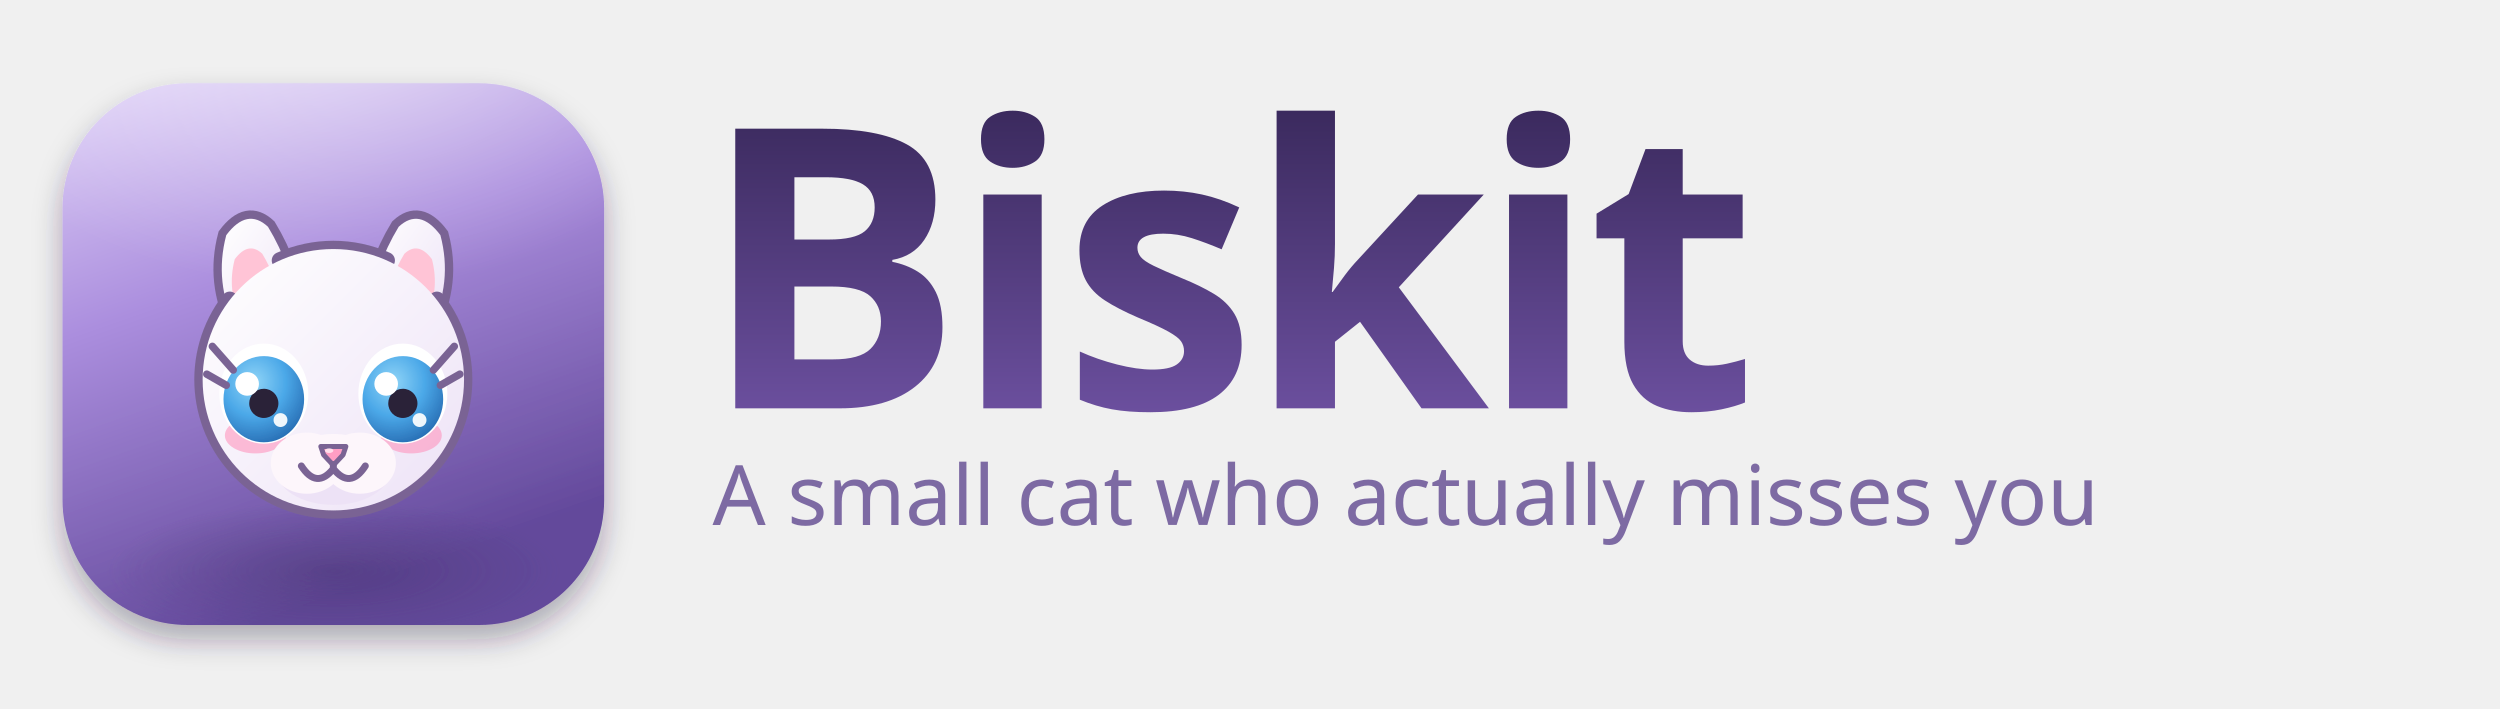
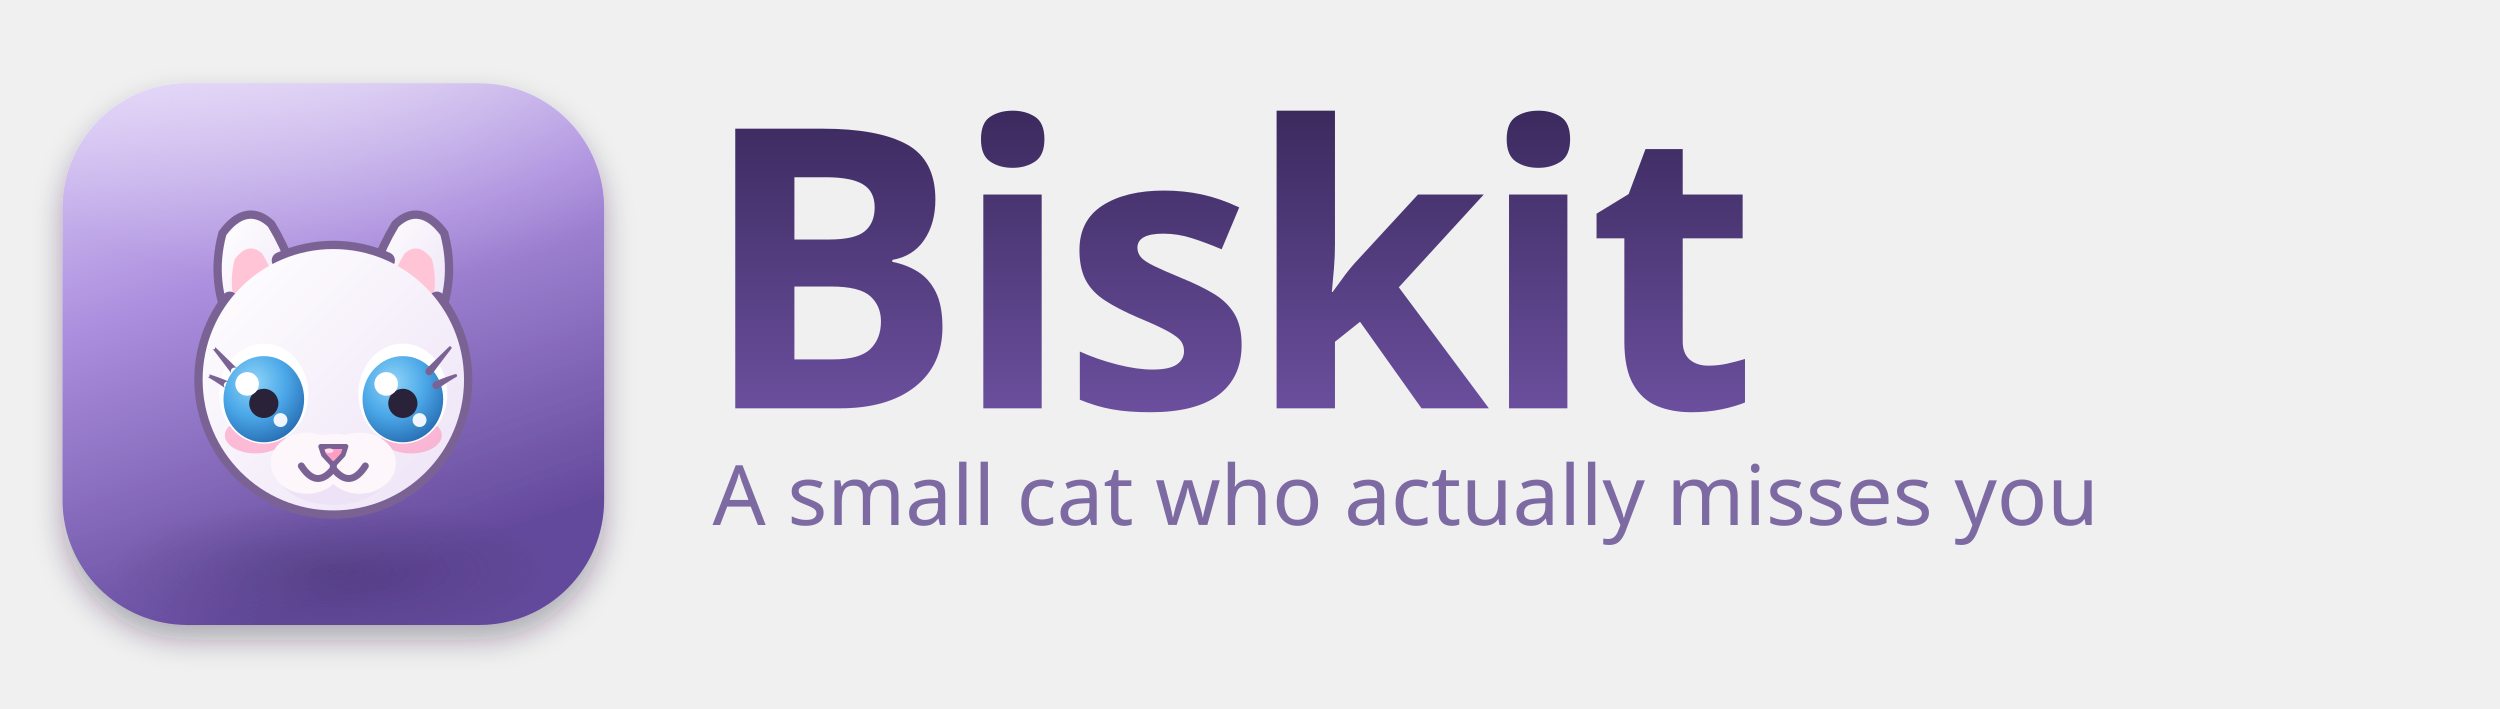
<svg xmlns="http://www.w3.org/2000/svg" viewBox="0 0 1200 340" width="1200" height="340">
  <defs>
    <radialGradient id="iris-l" cx="38%" cy="30%" r="72%">
      <stop offset="0%" stop-color="#8fd4f7" />
      <stop offset="55%" stop-color="#4ba8e8" />
      <stop offset="100%" stop-color="#2a72b8" />
    </radialGradient>
    <linearGradient id="fur-l" x1="0" y1="0" x2="1" y2="1">
      <stop offset="0%" stop-color="#ffffff" />
      <stop offset="100%" stop-color="#ede2f6" />
    </linearGradient>
    <radialGradient id="lift" cx="50%" cy="50%" r="50%">
      <stop offset="0%" stop-color="#3d2c63" stop-opacity=".38" />
      <stop offset="55%" stop-color="#3d2c63" stop-opacity=".17" />
      <stop offset="100%" stop-color="#3d2c63" stop-opacity="0" />
    </radialGradient>
    <filter id="soft" x="-40%" y="-40%" width="180%" height="180%">
      <feGaussianBlur stdDeviation="10" />
    </filter>
    <filter id="cast" x="-30%" y="-30%" width="160%" height="180%">
      <feDropShadow dx="0" dy="16" stdDeviation="16" flood-color="#2e2340" flood-opacity=".30" />
    </filter>
    <filter id="castSm" x="-30%" y="-30%" width="160%" height="180%">
      <feDropShadow dx="0" dy="7" stdDeviation="7" flood-color="#2e2340" flood-opacity=".34" />
    </filter>
    <linearGradient id="skin-l" x1="0" y1="0" x2="0.35" y2="1">
      <stop offset="0%" stop-color="#e0d2f8" />
      <stop offset="42%" stop-color="#ab8ede" />
      <stop offset="100%" stop-color="#63499b" />
    </linearGradient>
    <radialGradient id="key-l" cx="50%" cy="16%" r="66%">
      <stop offset="0%" stop-color="#ffffff" stop-opacity=".52" />
      <stop offset="100%" stop-color="#ffffff" stop-opacity="0" />
    </radialGradient>
    <clipPath id="clip-l">
      <rect x="0" y="0" width="260" height="260" rx="60" ry="60" />
    </clipPath>
    <linearGradient id="word-l" x1="0" y1="0" x2="0" y2="1">
      <stop offset="0%" stop-color="#3b2a5e" />
      <stop offset="100%" stop-color="#6b4f9e" />
    </linearGradient>
  </defs>
  <g transform="translate(30 40)" filter="url(#castSm)">
    <g clip-path="url(#clip-l)">
      <rect width="260" height="260" fill="url(#skin-l)" />
      <ellipse cx="130" cy="26" rx="161" ry="114" fill="url(#key-l)" />
      <ellipse cx="130" cy="234" rx="109" ry="34" fill="url(#lift)" />
      <g transform="translate(130 135) scale(0.6674) translate(-150 -135.1)">
        <g>
          <g stroke="#7a6494" stroke-width="12" paint-order="stroke fill">
            <path d="M174 100Q180 64 197 36Q212 22 227 42Q236 76 220 108Z" fill="url(#fur-l)" />
            <path d="M126 100Q120 64 103 36Q88 22 73 42Q64 76 80 108Z" fill="url(#fur-l)" />
          </g>
          <g fill="#ffc4d6">
            <path d="M185.9 97.6Q189.9 73.9 201.1 55.4Q211 46.1 220.9 59.3Q226.8 81.8 216.3 102.9Z" />
            <path d="M114.1 97.6Q110.1 73.9 98.9 55.4Q89 46.1 79.1 59.3Q73.2 81.8 83.7 102.9Z" />
          </g>
          <path d="M224.5 88.6A94 94 0 1 1 75.5 88.6M111.7 60.2A94 94 0 0 1 188.3 60.2" fill="none" stroke="#7a6494" stroke-width="12" stroke-linecap="round" />
          <circle cx="150" cy="146" r="94" fill="url(#fur-l)" />
          <ellipse cx="94" cy="186" rx="22" ry="13" fill="#ff8cb8" opacity=".55" />
          <ellipse cx="206" cy="186" rx="22" ry="13" fill="#ff8cb8" opacity=".55" />
          <g>
            <ellipse cx="100" cy="156" rx="32" ry="36" fill="#fff" />
            <ellipse cx="100" cy="160" rx="29" ry="31" fill="url(#iris-l)" />
            <circle cx="100" cy="163" r="10.5" fill="#2a2038" />
            <circle cx="88" cy="149" r="8.5" fill="#fff" />
            <circle cx="112" cy="175" r="5" fill="#fff" opacity=".92" />
            <ellipse cx="200" cy="156" rx="32" ry="36" fill="#fff" />
            <ellipse cx="200" cy="160" rx="29" ry="31" fill="url(#iris-l)" />
            <circle cx="200" cy="163" r="10.5" fill="#2a2038" />
            <circle cx="188" cy="149" r="8.5" fill="#fff" />
            <circle cx="212" cy="175" r="5" fill="#fff" opacity=".92" />
          </g>
-           <g stroke="#7a6494" stroke-width="5.4" stroke-linecap="round" fill="none">
-             <path d="M78 139Q71 131 63 122M73 150Q66 146 59 142" />
-             <path d="M222 139Q229 131 237 122M227 150Q234 146 241 142" />
+           <g fill="#7a6494">
+             <path d="M81.11 138.16L79.83 136.91L78.53 135.65L77.22 134.37L75.9 133.08L74.56 131.78L73.21 130.46L71.85 129.13L70.47 127.78L69.08 126.43L67.67 125.05L66.25 123.67L64.82 122.27A1.1 1.1 0 0 1 63.18 123.73L63.18 123.73L64.4 125.32L65.6 126.89L66.8 128.45L67.97 129.99L69.14 131.52L70.29 133.04L71.42 134.54L72.55 136.03L73.65 137.51L74.75 138.97L75.83 140.41L76.89 141.84A2.8 2.8 0 0 1 81.11 138.16Z" />
+             <path d="M75.39 147.57L74.13 147.02L72.88 146.49L71.62 145.97L70.37 145.47L69.12 144.98L67.87 144.51L66.63 144.05L65.38 143.61L64.14 143.18L62.9 142.77L61.67 142.37L60.43 141.99A1.1 1.1 0 0 1 59.57 144.01L59.57 144.01L60.67 144.64L61.76 145.29L62.86 145.95L63.95 146.62L65.04 147.3L66.13 147.99L67.21 148.7L68.3 149.42L69.38 150.16L70.46 150.9L71.54 151.66L72.61 152.43A2.8 2.8 0 0 1 75.39 147.57Z" />
+             <path d="M221.11 141.84L222.17 140.41L223.25 138.97L224.35 137.51L225.45 136.03L226.58 134.54L227.71 133.04L228.86 131.52L230.03 129.99L231.2 128.45L232.4 126.89L233.6 125.32L234.82 123.73A1.1 1.1 0 0 0 233.18 122.27L233.18 122.27L231.75 123.67L230.33 125.05L228.92 126.43L227.53 127.78L226.15 129.13L224.79 130.46L223.44 131.78L222.1 133.08L220.78 134.37L219.47 135.65L218.17 136.91L216.89 138.16A2.8 2.8 0 0 0 221.11 141.84Z" />
+             <path d="M225.39 152.43L226.46 151.66L227.54 150.9L228.62 150.16L229.7 149.42L230.79 148.7L231.87 147.99L232.96 147.3L234.05 146.62L235.14 145.95L236.24 145.29L237.33 144.64L238.43 144.01A1.1 1.1 0 0 0 237.57 141.99L237.57 141.99L236.33 142.37L235.1 142.77L233.86 143.18L232.62 143.61L231.37 144.05L230.13 144.51L228.88 144.98L227.63 145.47L226.38 145.97L225.12 146.49L223.87 147.02L222.61 147.57A2.8 2.8 0 0 0 225.39 152.43Z" />
          </g>
          <ellipse cx="150" cy="211" rx="41" ry="25" fill="#ede2f6" />
          <g fill="#fdf6fb">
            <ellipse cx="131" cy="206" rx="26" ry="22" />
            <ellipse cx="169" cy="206" rx="26" ry="22" />
            <ellipse cx="150" cy="202" rx="31" ry="17" />
          </g>
          <path d="M141 194H159L157 200L150 207.5L143 200Z" fill="#ff9ec4" stroke="#7a6494" stroke-width="3.6" stroke-linejoin="round" />
          <ellipse cx="147" cy="197" rx="3" ry="1.7" fill="#fff3f8" opacity=".75" />
          <g fill="none" stroke="#7a6494" stroke-width="5" stroke-linecap="round">
            <path d="M150 207v3M150 210q-12 15-23-2M150 210q12 15 23-2" />
          </g>
        </g>
      </g>
    </g>
  </g>
  <g transform="translate(336 0)">
    <text x="0" y="196" font-family="Fredoka, system-ui, sans-serif" font-size="188" font-weight="700" letter-spacing="-5" fill="url(#word-l)">Biskit</text>
    <text x="6" y="252" font-family="Fredoka, system-ui, sans-serif" font-size="40" font-weight="500" fill="#7d6aa3">A small cat who actually misses you</text>
  </g>
</svg>
